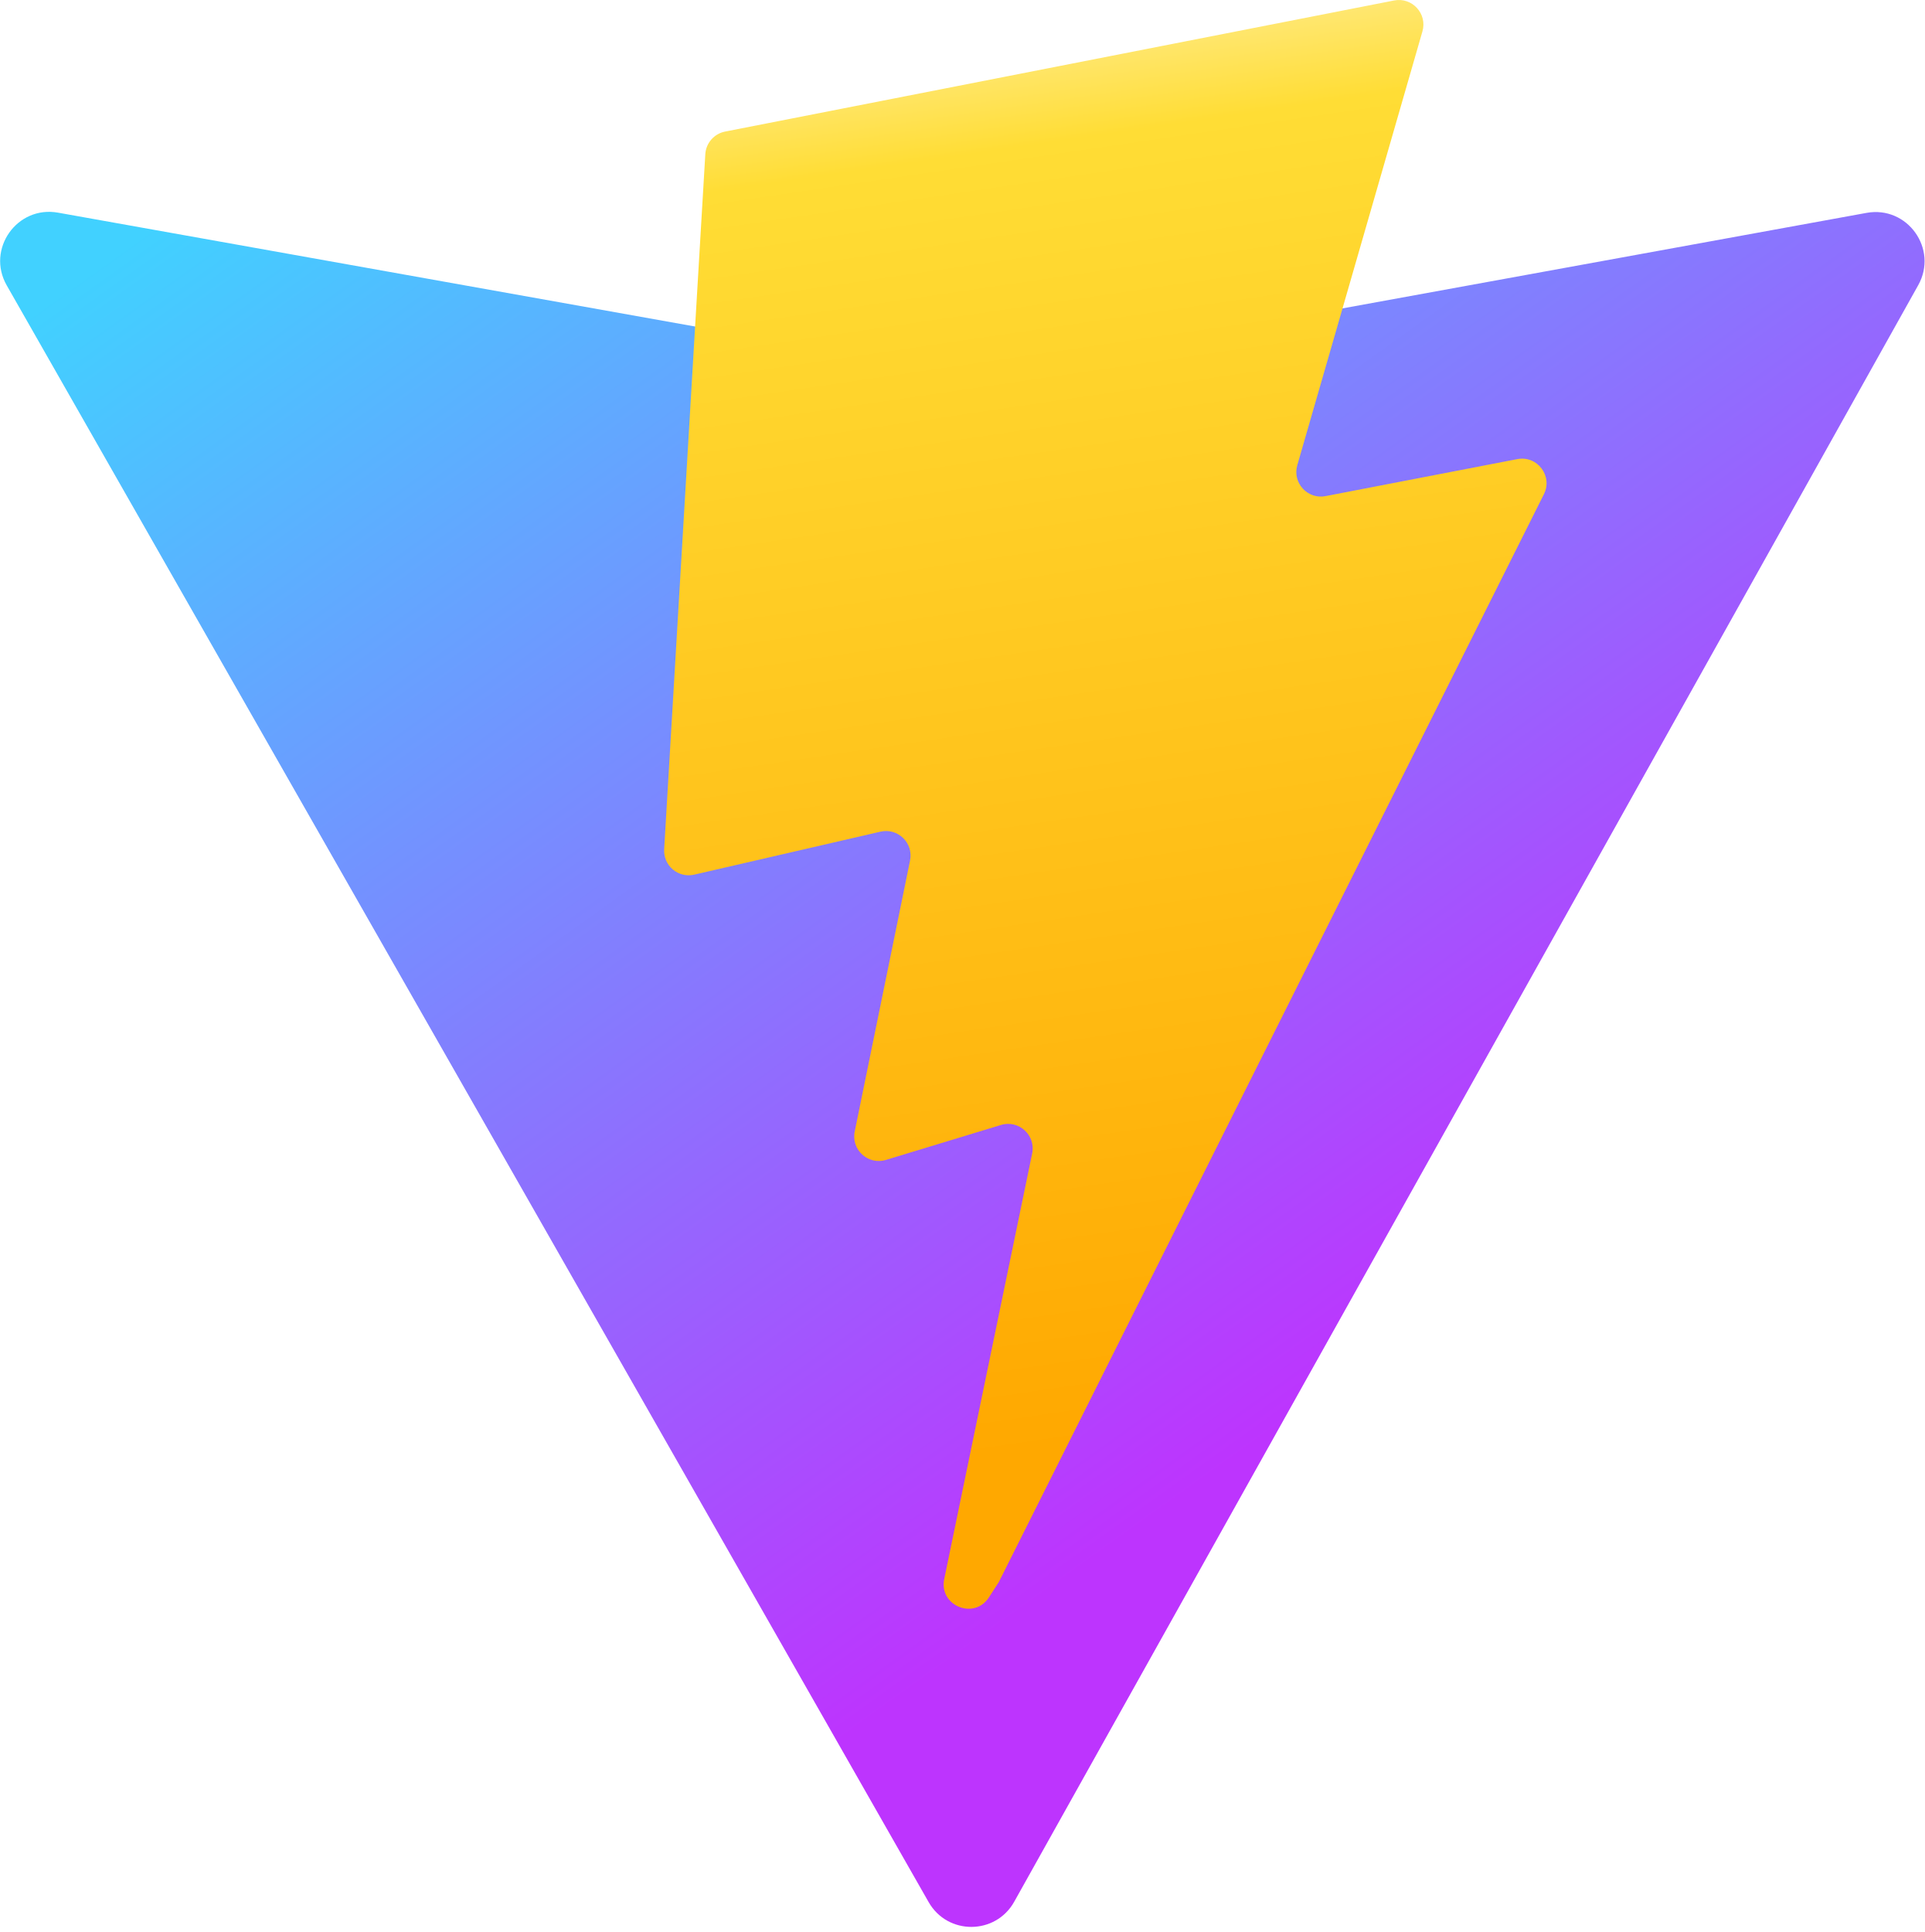
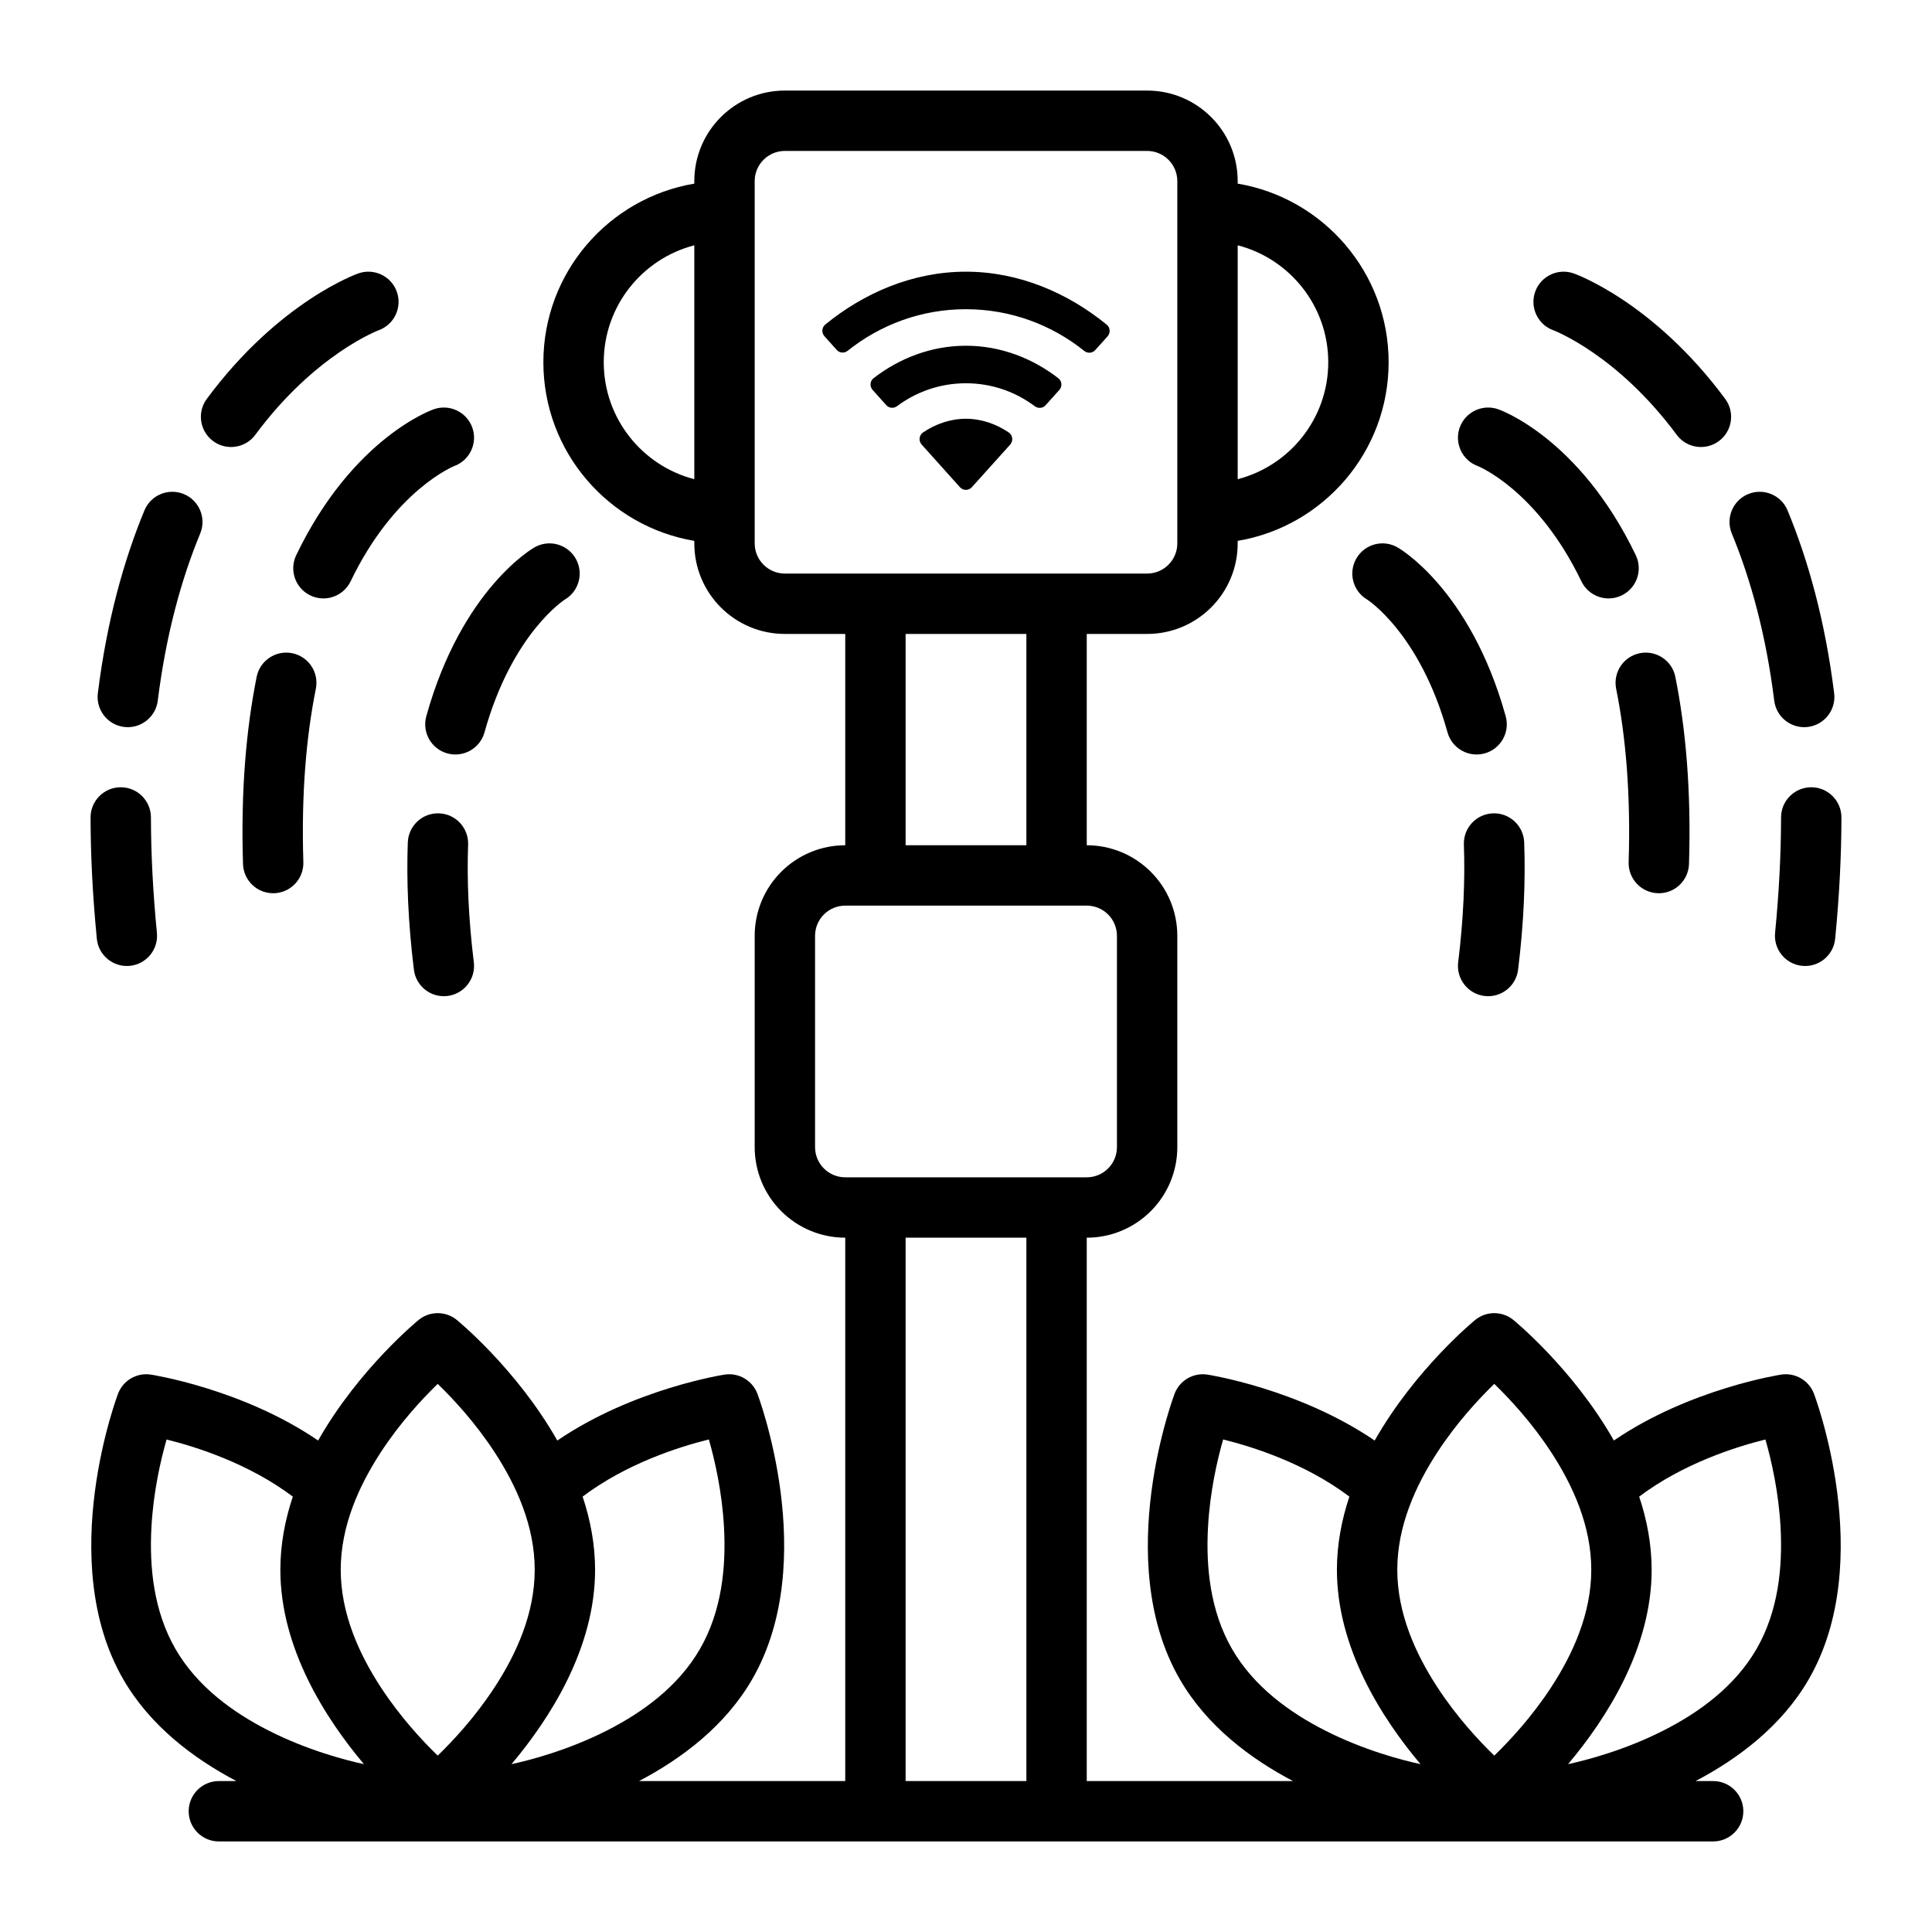
- <svg xmlns="http://www.w3.org/2000/svg" aria-hidden="true" role="img" class="iconify iconify--logos" width="31.88" height="32" preserveAspectRatio="xMidYMid meet" viewBox="0 0 256 257">
-   <defs>
-     <linearGradient id="IconifyId1813088fe1fbc01fb466" x1="-.828%" x2="57.636%" y1="7.652%" y2="78.411%">
-       <stop offset="0%" stop-color="#41D1FF" />
-       <stop offset="100%" stop-color="#BD34FE" />
-     </linearGradient>
-     <linearGradient id="IconifyId1813088fe1fbc01fb467" x1="43.376%" x2="50.316%" y1="2.242%" y2="89.03%">
-       <stop offset="0%" stop-color="#FFEA83" />
-       <stop offset="8.333%" stop-color="#FFDD35" />
-       <stop offset="100%" stop-color="#FFA800" />
-     </linearGradient>
-   </defs>
-   <path fill="url(#IconifyId1813088fe1fbc01fb466)" d="M255.153 37.938L134.897 252.976c-2.483 4.44-8.862 4.466-11.382.048L.875 37.958c-2.746-4.814 1.371-10.646 6.827-9.67l120.385 21.517a6.537 6.537 0 0 0 2.322-.004l117.867-21.483c5.438-.991 9.574 4.796 6.877 9.62Z" />
-   <path fill="url(#IconifyId1813088fe1fbc01fb467)" d="M185.432.063L96.44 17.501a3.268 3.268 0 0 0-2.634 3.014l-5.474 92.456a3.268 3.268 0 0 0 3.997 3.378l24.777-5.718c2.318-.535 4.413 1.507 3.936 3.838l-7.361 36.047c-.495 2.426 1.782 4.5 4.151 3.78l15.304-4.649c2.372-.72 4.652 1.36 4.15 3.788l-11.698 56.621c-.732 3.542 3.979 5.473 5.943 2.437l1.313-2.028l72.516-144.72c1.215-2.423-.88-5.186-3.54-4.672l-25.505 4.922c-2.396.462-4.435-1.77-3.759-4.114l16.646-57.705c.677-2.35-1.37-4.583-3.769-4.113Z" />
+ <svg xmlns="http://www.w3.org/2000/svg" fill="#000000" width="800px" height="800px" viewBox="0 0 64 64" style="fill-rule:evenodd;clip-rule:evenodd;stroke-linejoin:round;stroke-miterlimit:2;" version="1.1" xml:space="preserve">
+   <g id="Expanded">
+     <path d="M23,6.083c-2.836,0.477 -5,2.946 -5,5.917c0,2.971 2.164,5.44 5,5.917l-0,0.083c0,1.657 1.343,3 3,3l2,-0l-0,7l-0,0c-0.796,0 -1.559,0.316 -2.121,0.879c-0.563,0.562 -0.879,1.325 -0.879,2.121c0,1.986 0,5.014 0,7c-0,0.796 0.316,1.559 0.879,2.121c0.562,0.563 1.325,0.879 2.121,0.879l-0,0l-0,18l-6.832,0c1.42,-0.746 2.859,-1.829 3.751,-3.375c2.278,-3.946 0.167,-9.467 0.167,-9.467c-0.171,-0.434 -0.619,-0.693 -1.081,-0.623c0,-0 -3.019,0.461 -5.543,2.185c-1.359,-2.395 -3.338,-4.002 -3.338,-4.002c-0.365,-0.291 -0.883,-0.291 -1.248,0c0,0 -1.979,1.607 -3.338,4.001c-2.522,-1.724 -5.543,-2.184 -5.543,-2.184c-0.462,-0.07 -0.91,0.189 -1.081,0.623c0,0 -2.111,5.521 0.167,9.467c0.892,1.546 2.331,2.629 3.751,3.375l-0.582,0c-0.552,-0 -1,0.448 -1,1c-0,0.552 0.448,1 1,1l49.5,0c0.552,-0 1,-0.448 1,-1c-0,-0.552 -0.448,-1 -1,-1l-0.582,0c1.42,-0.746 2.859,-1.829 3.751,-3.375c2.278,-3.946 0.167,-9.467 0.167,-9.467c-0.171,-0.434 -0.619,-0.693 -1.081,-0.623c0,-0 -3.021,0.46 -5.543,2.184c-1.359,-2.394 -3.338,-4.001 -3.338,-4.001c-0.365,-0.291 -0.883,-0.291 -1.248,0c0,0 -1.979,1.607 -3.338,4.002c-2.525,-1.723 -5.543,-2.185 -5.543,-2.185c-0.462,-0.07 -0.91,0.189 -1.081,0.623c0,0 -2.111,5.521 0.167,9.467c0.892,1.546 2.331,2.629 3.751,3.375l-6.832,0l0,-18l0,-0c0.796,-0 1.559,-0.316 2.121,-0.879c0.563,-0.562 0.879,-1.325 0.879,-2.121l-0,-7c0,-0.796 -0.316,-1.559 -0.879,-2.121c-0.562,-0.563 -1.325,-0.879 -2.121,-0.879l0,-0l0,-7l2,0c1.657,-0 3,-1.343 3,-3l-0,-0.083c2.836,-0.477 5,-2.946 5,-5.917c0,-2.971 -2.164,-5.44 -5,-5.917l-0,-0.083c-0,-1.657 -1.343,-3 -3,-3l-12,0c-1.657,0 -3,1.343 -3,3l0,0.083Zm11,34.917l-4,0l0,18c0,0 4,-0 4,-0l0,-18Zm17.944,17.44c0.637,-0.139 1.883,-0.466 3.158,-1.113c1.16,-0.589 2.358,-1.443 3.085,-2.702c0.727,-1.259 0.867,-2.723 0.797,-4.022c-0.063,-1.182 -0.307,-2.238 -0.502,-2.918c-0.998,0.247 -2.73,0.8 -4.182,1.892c0.256,0.767 0.413,1.581 0.413,2.423c-0,2.594 -1.488,4.918 -2.769,6.44Zm-35,0c0.637,-0.139 1.883,-0.466 3.158,-1.113c1.16,-0.589 2.358,-1.443 3.085,-2.702c0.727,-1.259 0.867,-2.723 0.797,-4.022c-0.063,-1.183 -0.307,-2.238 -0.502,-2.919c-0.999,0.247 -2.731,0.799 -4.182,1.893c0.256,0.767 0.413,1.581 0.413,2.423c-0,2.594 -1.488,4.918 -2.769,6.44Zm27.756,-8.863c-1.45,-1.094 -3.183,-1.646 -4.182,-1.893c-0.195,0.681 -0.439,1.736 -0.502,2.919c-0.07,1.299 0.07,2.763 0.797,4.022c0.727,1.259 1.925,2.113 3.085,2.702c1.275,0.647 2.521,0.974 3.158,1.113c-1.281,-1.522 -2.769,-3.846 -2.769,-6.44c0,-0.842 0.157,-1.656 0.413,-2.423Zm-35,0c-1.452,-1.092 -3.184,-1.645 -4.182,-1.892c-0.195,0.68 -0.439,1.736 -0.502,2.918c-0.07,1.299 0.07,2.763 0.797,4.022c0.727,1.259 1.925,2.113 3.085,2.702c1.275,0.647 2.521,0.974 3.158,1.113c-1.281,-1.522 -2.769,-3.846 -2.769,-6.44c0,-0.842 0.157,-1.656 0.413,-2.423Zm39.8,-3.734c0.509,0.493 1.247,1.284 1.892,2.275c0.71,1.09 1.321,2.428 1.321,3.882c-0,1.454 -0.611,2.792 -1.321,3.882c-0.645,0.991 -1.383,1.782 -1.892,2.275c-0.509,-0.493 -1.247,-1.284 -1.892,-2.275c-0.71,-1.09 -1.321,-2.428 -1.321,-3.882c0,-1.454 0.611,-2.792 1.321,-3.882c0.645,-0.991 1.383,-1.782 1.892,-2.275l0,0Zm-35,0c0.509,0.493 1.247,1.284 1.892,2.275c0.71,1.09 1.321,2.428 1.321,3.882c-0,1.454 -0.611,2.792 -1.321,3.882c-0.645,0.991 -1.383,1.782 -1.892,2.275c-0.509,-0.493 -1.247,-1.284 -1.892,-2.275c-0.71,-1.09 -1.321,-2.428 -1.321,-3.882c0,-1.454 0.611,-2.792 1.321,-3.882c0.645,-0.991 1.383,-1.782 1.892,-2.275l0,0Zm22.5,-14.843l-0,7c0,0.265 -0.105,0.52 -0.293,0.707c-0.187,0.188 -0.442,0.293 -0.707,0.293c-0,0 -8,0 -8,0c-0.265,-0 -0.52,-0.105 -0.707,-0.293c-0.188,-0.187 -0.293,-0.442 -0.293,-0.707l0,-7c-0,-0.265 0.105,-0.52 0.293,-0.707c0.187,-0.188 0.442,-0.293 0.707,-0.293c0,0 8,-0 8,-0c0.265,0 0.52,0.105 0.707,0.293c0.188,0.187 0.293,0.442 0.293,0.707Zm-23.491,-3.093c-0.045,1.247 0.009,2.647 0.202,4.215c0.067,0.548 0.566,0.938 1.114,0.871c0.548,-0.068 0.938,-0.567 0.871,-1.115c-0.178,-1.45 -0.23,-2.745 -0.189,-3.899c0.02,-0.552 -0.411,-1.016 -0.963,-1.036c-0.551,-0.02 -1.015,0.412 -1.035,0.964Zm34.984,0.072c0.041,1.154 -0.011,2.449 -0.189,3.899c-0.067,0.548 0.323,1.047 0.871,1.115c0.548,0.067 1.047,-0.323 1.114,-0.871c0.193,-1.568 0.247,-2.968 0.202,-4.215c-0.02,-0.552 -0.484,-0.984 -1.035,-0.964c-0.552,0.02 -0.983,0.484 -0.963,1.036Zm10.507,-0.902c-0.002,1.192 -0.065,2.465 -0.198,3.825c-0.054,0.55 0.348,1.039 0.897,1.093c0.55,0.054 1.039,-0.348 1.093,-0.897c0.14,-1.429 0.206,-2.766 0.208,-4.017c0.001,-0.552 -0.446,-1.001 -0.998,-1.002c-0.552,-0.001 -1.001,0.446 -1.002,0.998Zm-56,0.004c0.002,1.251 0.068,2.588 0.208,4.017c0.054,0.549 0.543,0.951 1.093,0.897c0.549,-0.054 0.951,-0.543 0.897,-1.093c-0.133,-1.36 -0.196,-2.633 -0.198,-3.825c-0.001,-0.552 -0.45,-0.999 -1.002,-0.998c-0.552,0.001 -0.999,0.45 -0.998,1.002Zm50.537,-4.266c0.318,1.587 0.485,3.483 0.414,5.743c-0.017,0.552 0.417,1.014 0.969,1.031c0.551,0.018 1.013,-0.416 1.03,-0.968c0.077,-2.439 -0.109,-4.485 -0.452,-6.199c-0.108,-0.541 -0.635,-0.892 -1.176,-0.784c-0.542,0.108 -0.893,0.635 -0.785,1.177Zm-45.035,-0.393c-0.343,1.714 -0.529,3.76 -0.452,6.199c0.017,0.552 0.479,0.986 1.03,0.968c0.552,-0.017 0.986,-0.479 0.969,-1.031c-0.071,-2.26 0.096,-4.156 0.414,-5.743c0.108,-0.542 -0.243,-1.069 -0.785,-1.177c-0.541,-0.108 -1.068,0.243 -1.176,0.784Zm25.498,5.578l-0,-7c-0,-0 -4,-0 -4,0l0,7l4,-0Zm-16.307,-9.86c0,-0 -2.392,1.344 -3.571,5.586c-0.148,0.532 0.164,1.083 0.695,1.231c0.532,0.148 1.084,-0.164 1.232,-0.695c0.915,-3.292 2.664,-4.402 2.664,-4.402c0.475,-0.281 0.632,-0.895 0.35,-1.37c-0.281,-0.475 -0.895,-0.632 -1.37,-0.35Zm27.594,1.72c-0,0 1.749,1.11 2.664,4.402c0.148,0.531 0.7,0.843 1.232,0.695c0.531,-0.148 0.843,-0.699 0.695,-1.231c-1.179,-4.242 -3.571,-5.586 -3.571,-5.586c-0.475,-0.282 -1.089,-0.125 -1.37,0.35c-0.282,0.475 -0.125,1.089 0.35,1.37Zm12.081,-2.187c0.627,1.518 1.132,3.346 1.406,5.539c0.069,0.548 0.569,0.937 1.117,0.869c0.547,-0.069 0.936,-0.569 0.868,-1.117c-0.3,-2.398 -0.857,-4.395 -1.543,-6.055c-0.21,-0.51 -0.796,-0.753 -1.306,-0.542c-0.51,0.21 -0.753,0.796 -0.542,1.306Zm-52.584,-0.764c-0.686,1.66 -1.243,3.657 -1.543,6.055c-0.068,0.548 0.321,1.048 0.868,1.117c0.548,0.068 1.048,-0.321 1.117,-0.869c0.274,-2.193 0.779,-4.021 1.406,-5.539c0.211,-0.51 -0.032,-1.096 -0.542,-1.306c-0.51,-0.211 -1.096,0.032 -1.306,0.542Zm44.17,-1.47c0,0 1.972,0.784 3.431,3.818c0.239,0.497 0.837,0.707 1.334,0.468c0.498,-0.239 0.707,-0.837 0.468,-1.335c-1.885,-3.921 -4.547,-4.829 -4.547,-4.829c-0.519,-0.19 -1.093,0.078 -1.283,0.596c-0.189,0.519 0.079,1.093 0.597,1.282Zm-34.594,-1.878c0,-0 -2.662,0.908 -4.547,4.829c-0.239,0.498 -0.03,1.096 0.468,1.335c0.497,0.239 1.095,0.029 1.334,-0.468c1.459,-3.034 3.431,-3.818 3.431,-3.818c0.518,-0.189 0.786,-0.763 0.597,-1.282c-0.19,-0.518 -0.764,-0.786 -1.283,-0.596Zm24.64,-7.561l0,12c-0,0.552 -0.448,1 -1,1c-0,0 -12,0 -12,0c-0.552,-0 -1,-0.448 -1,-1c-0,-0 -0,-12 -0,-12c0,-0.552 0.448,-1 1,-1c0,0 12,-0 12,-0c0.552,0 1,0.448 1,1Zm-5.536,8.728c0.109,-0.122 0.085,-0.313 -0.05,-0.404c-0.407,-0.274 -0.894,-0.452 -1.418,-0.452c-0.522,0 -1.008,0.178 -1.415,0.45c-0.136,0.091 -0.159,0.282 -0.05,0.404l1.269,1.414c0.105,0.117 0.288,0.117 0.393,0l1.271,-1.412Zm7.536,-6.602l-0,7.748c1.724,-0.445 3,-2.012 3,-3.874c-0,-1.862 -1.276,-3.429 -3,-3.874Zm-18,0c-1.724,0.445 -3,2.012 -3,3.874c0,1.862 1.276,3.429 3,3.874l0,-7.748Zm28.458,2.815c-0,-0 2.109,0.792 4.084,3.462c0.328,0.443 0.955,0.537 1.398,0.209c0.444,-0.329 0.538,-0.955 0.209,-1.399c-2.402,-3.246 -5.013,-4.154 -5.013,-4.154c-0.52,-0.187 -1.093,0.083 -1.28,0.602c-0.187,0.519 0.083,1.093 0.602,1.28Zm-39.594,-1.882c0,0 -2.611,0.908 -5.013,4.154c-0.329,0.444 -0.235,1.07 0.209,1.399c0.443,0.328 1.07,0.234 1.398,-0.209c1.975,-2.67 4.084,-3.462 4.084,-3.462c0.519,-0.187 0.789,-0.761 0.602,-1.28c-0.187,-0.519 -0.76,-0.789 -1.28,-0.602Zm20.133,3.637c0.855,0 1.644,0.283 2.279,0.759c0.112,0.083 0.267,0.074 0.36,-0.03l0.454,-0.505c0.103,-0.114 0.092,-0.294 -0.029,-0.388c-0.848,-0.659 -1.909,-1.079 -3.064,-1.079c-1.153,0 -2.213,0.419 -3.06,1.076c-0.121,0.093 -0.132,0.274 -0.03,0.388l0.453,0.505c0.094,0.105 0.248,0.114 0.36,0.03c0.635,-0.474 1.423,-0.756 2.277,-0.756Zm-0,-2.453c1.485,0 2.846,0.52 3.92,1.381c0.11,0.089 0.268,0.079 0.363,-0.026l0.409,-0.455c0.101,-0.112 0.091,-0.291 -0.026,-0.387c-1.275,-1.042 -2.896,-1.756 -4.666,-1.756c-1.768,-0 -3.387,0.711 -4.659,1.751c-0.118,0.096 -0.128,0.274 -0.027,0.387l0.408,0.455c0.095,0.105 0.253,0.115 0.363,0.026c1.073,-0.858 2.431,-1.376 3.915,-1.376Z" id="Wifi" />
+   </g>
</svg>
